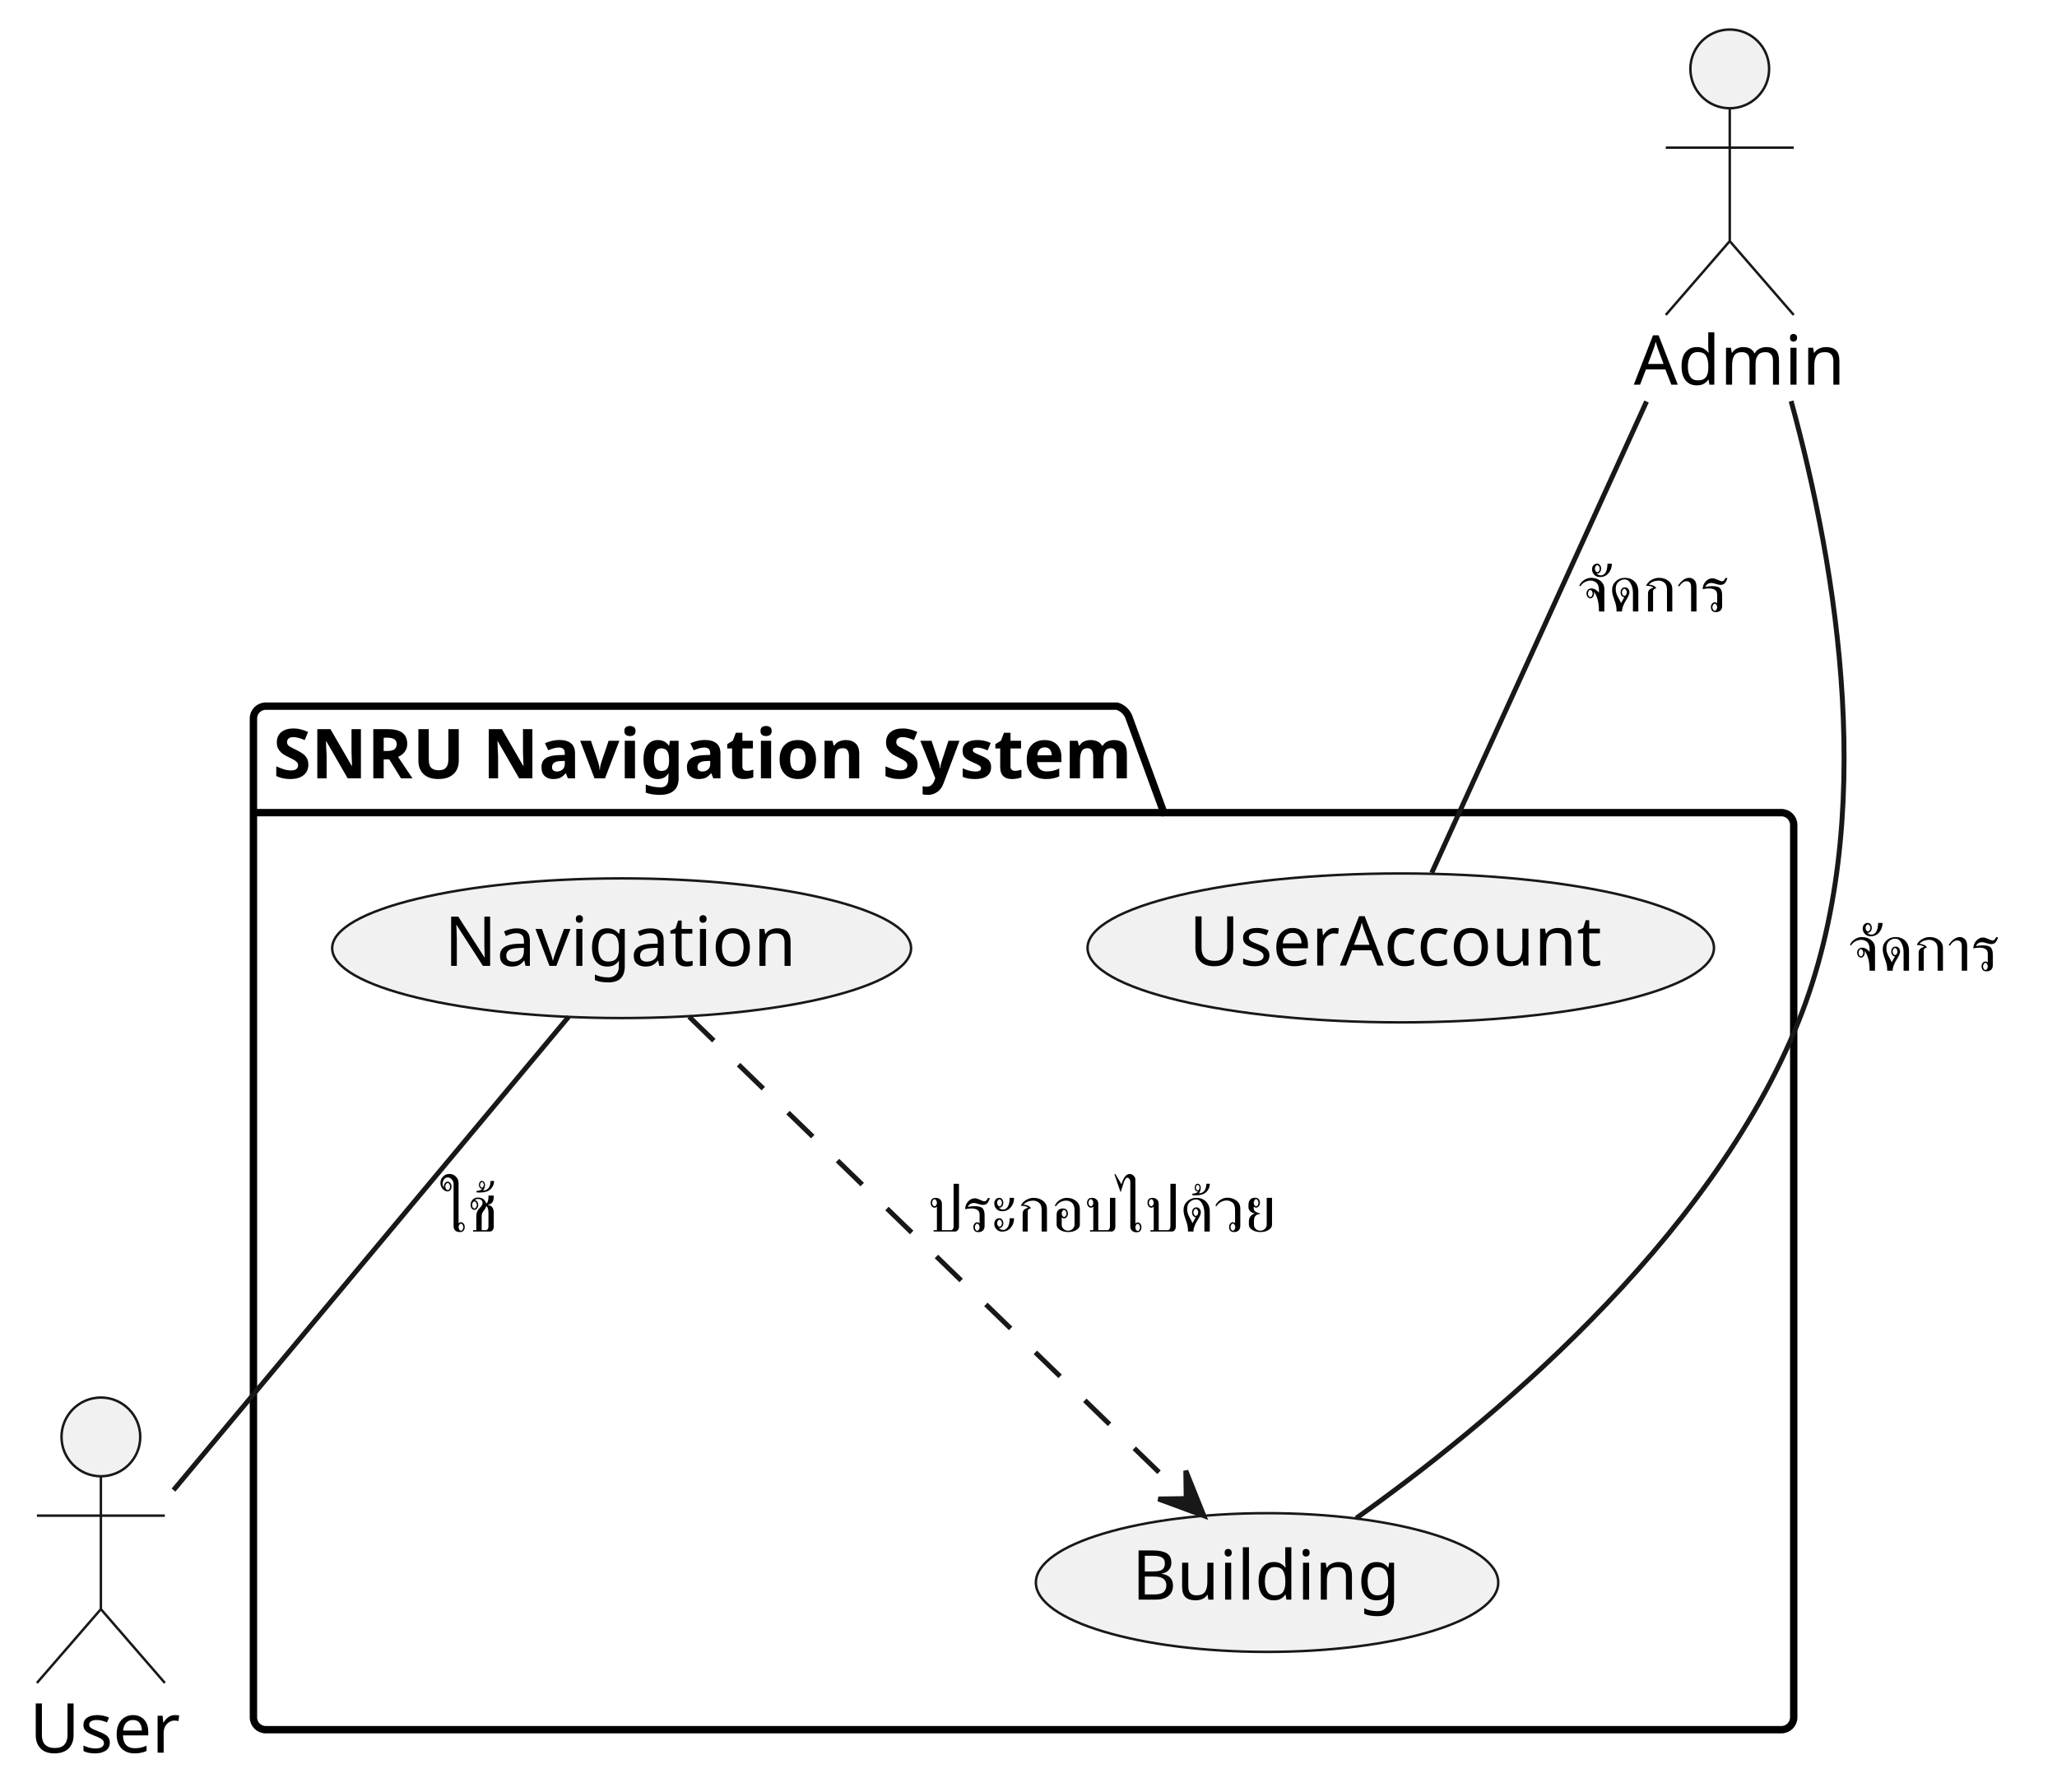
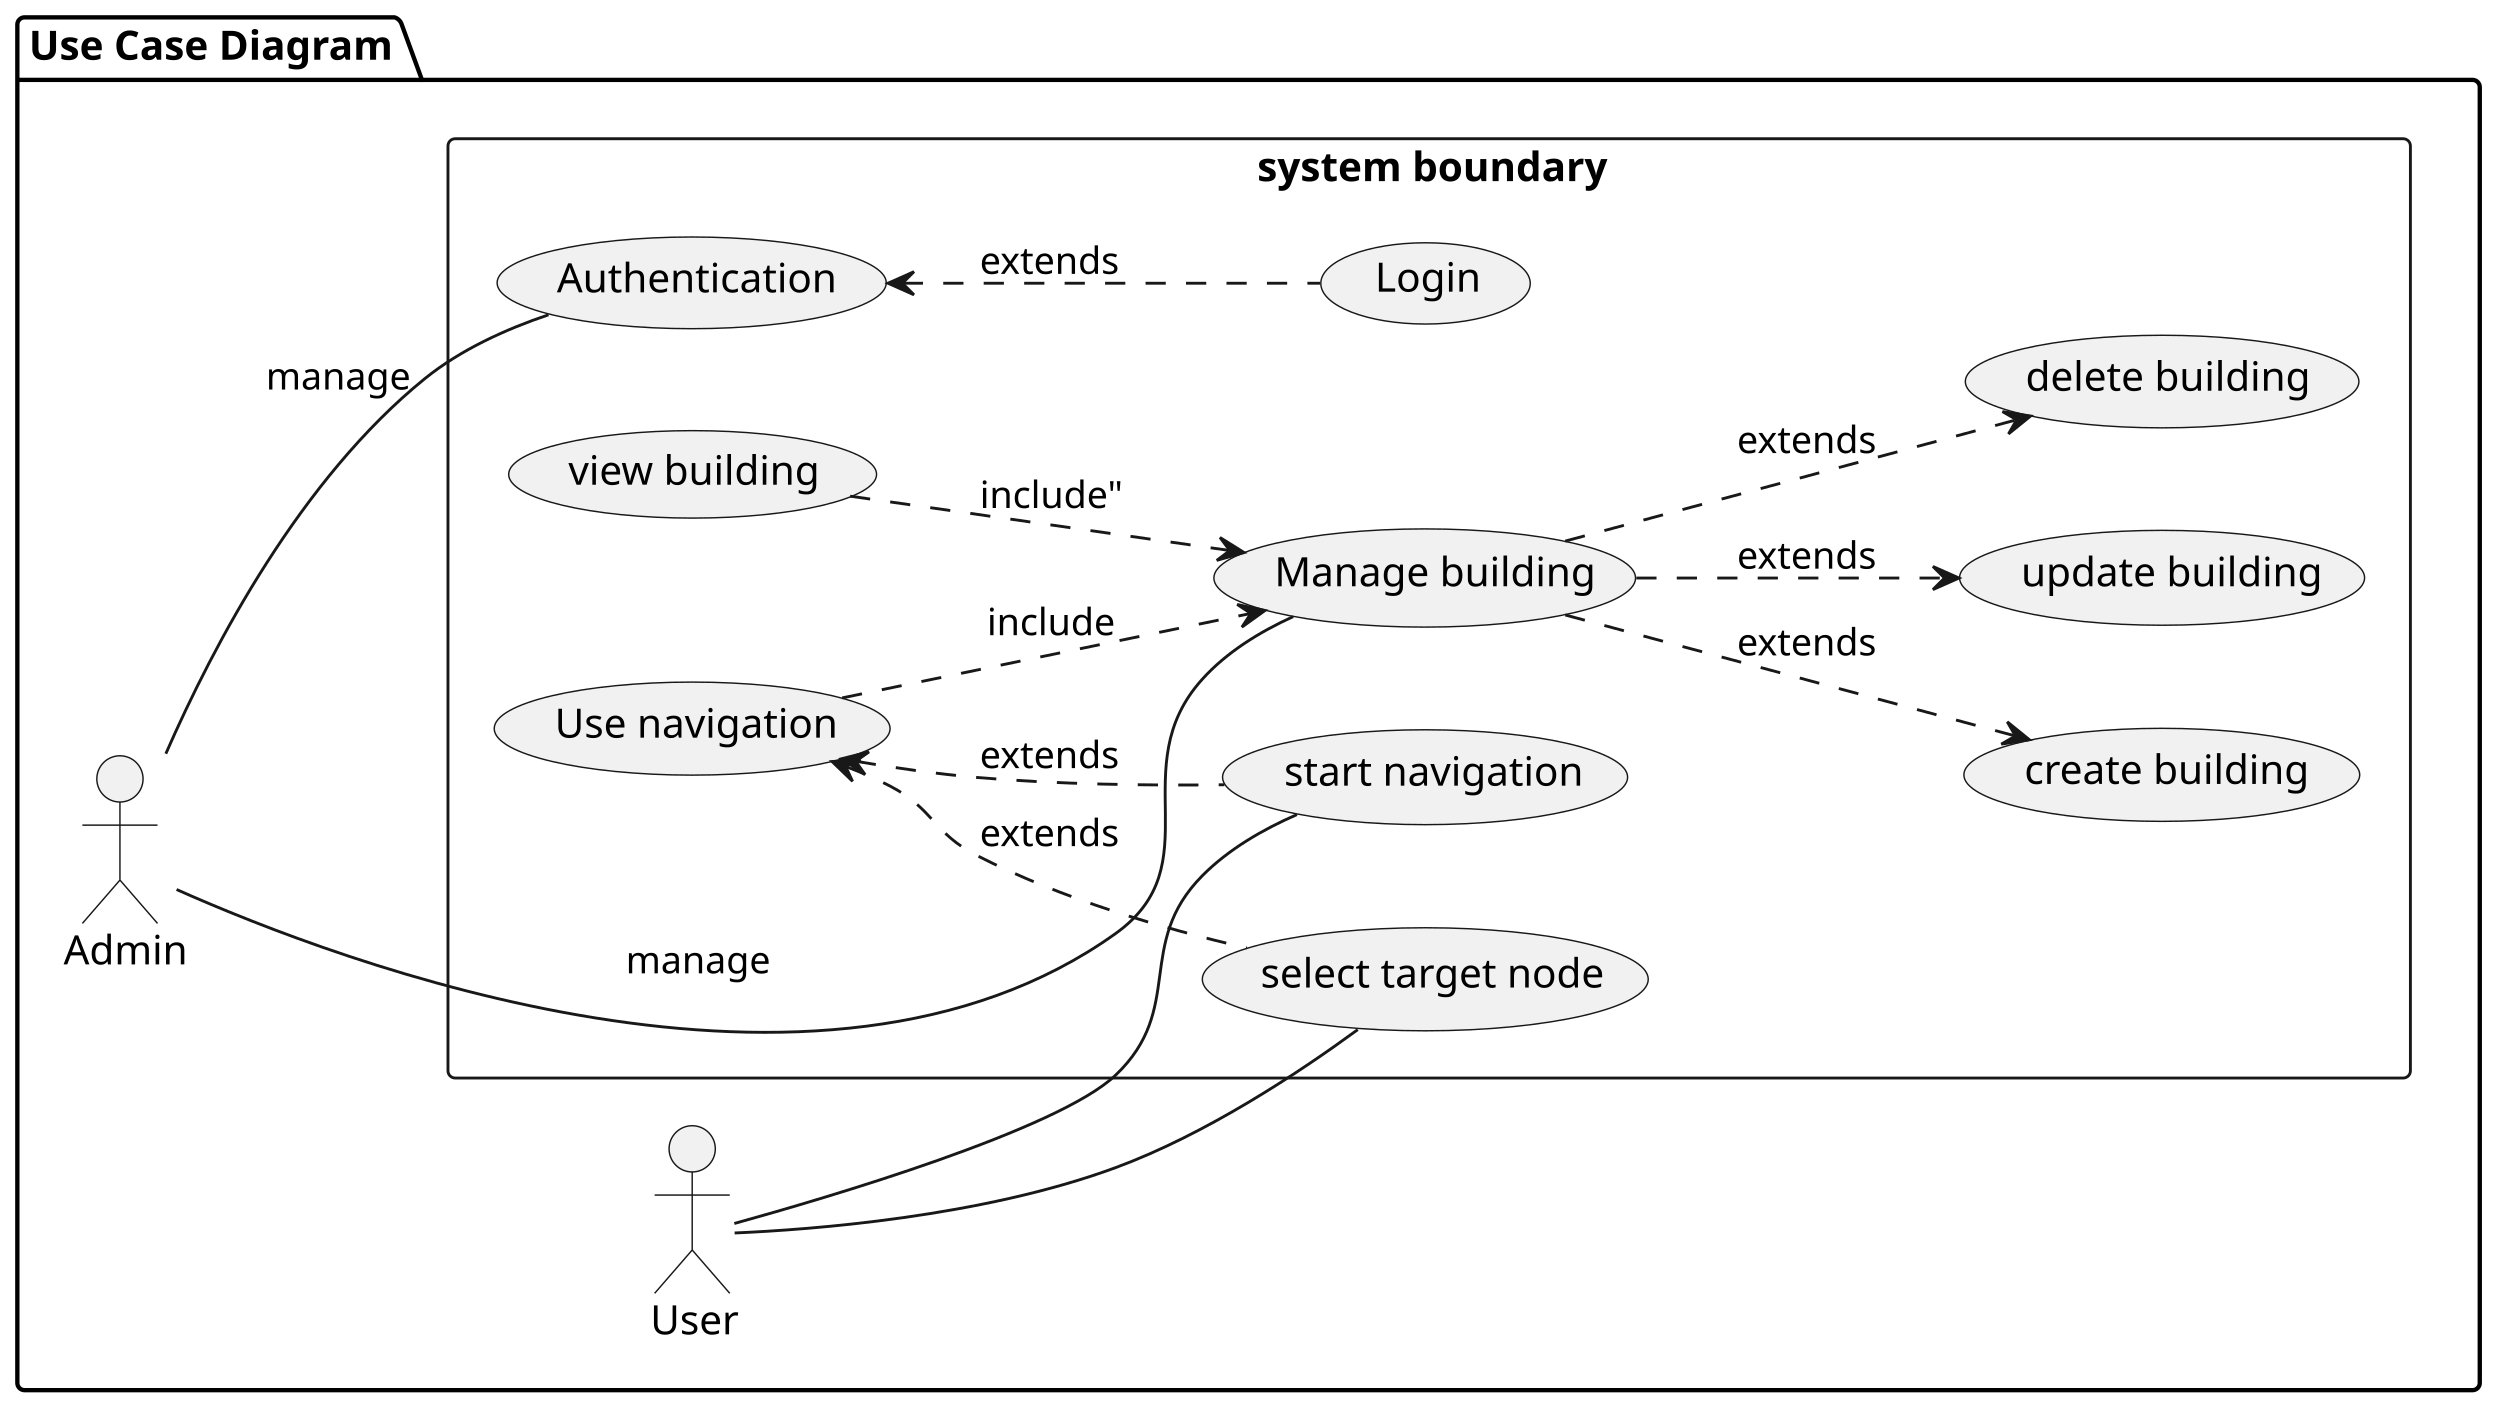
- <svg xmlns="http://www.w3.org/2000/svg" contentStyleType="text/css" height="364px" preserveAspectRatio="none" style="width:418px;height:364px;background:#FFFFFF;" version="1.1" viewBox="0 0 418 364" width="418px" zoomAndPan="magnify">
+ <svg xmlns="http://www.w3.org/2000/svg" contentStyleType="text/css" height="488px" preserveAspectRatio="none" style="width:865px;height:488px;background:#FFFFFF;" version="1.1" viewBox="0 0 865 488" width="865px" zoomAndPan="magnify">
  <defs />
  <g>
-     <g id="cluster_SNRU Navigation System">
-       <path d="M54,143.5 L227,143.5 A3.75,3.75 0 0 1 229.5,146 L236.5,165.141 L362,165.141 A2.5,2.5 0 0 1 364.5,167.641 L364.5,349 A2.5,2.5 0 0 1 362,351.5 L54,351.5 A2.5,2.5 0 0 1 51.5,349 L51.5,146 A2.5,2.5 0 0 1 54,143.5 " fill="none" style="stroke:#000000;stroke-width:1.5;" />
-       <line style="stroke:#000000;stroke-width:1.5;" x1="51.5" x2="236.5" y1="165.141" y2="165.141" />
-       <text fill="#000000" font-family="sans-serif" font-size="14" font-weight="bold" lengthAdjust="spacing" textLength="172" x="55.5" y="158.174">SNRU Navigation System</text>
+     <g id="cluster_Use Case Diagram">
+       <path d="M8.5,6 L136.5,6 A3.75,3.75 0 0 1 139,8.5 L146,27.641 L855.5,27.641 A2.5,2.5 0 0 1 858,30.141 L858,478.5 A2.5,2.5 0 0 1 855.5,481 L8.5,481 A2.5,2.5 0 0 1 6,478.5 L6,8.5 A2.5,2.5 0 0 1 8.5,6 " fill="none" style="stroke:#000000;stroke-width:1.5;" />
+       <line style="stroke:#000000;stroke-width:1.5;" x1="6" x2="146" y1="27.641" y2="27.641" />
+       <text fill="#000000" font-family="sans-serif" font-size="14" font-weight="bold" lengthAdjust="spacing" textLength="127" x="10" y="20.674">Use Case Diagram</text>
+     </g>
+     <g id="cluster_system boundary">
+       <rect fill="none" height="325" rx="2.5" ry="2.5" style="stroke:#181818;stroke-width:1.0;" width="679" x="155" y="48" />
+       <text fill="#000000" font-family="sans-serif" font-size="14" font-weight="bold" lengthAdjust="spacing" textLength="119" x="435" y="62.674">system boundary</text>
+     </g>
+     <g id="elem_Admin">
+       <ellipse cx="41.5" cy="269.5" fill="#F1F1F1" rx="8" ry="8" style="stroke:#181818;stroke-width:0.5;" />
+       <path d="M41.5,277.5 L41.5,304.5 M28.5,285.5 L54.5,285.5 M41.5,304.5 L28.5,319.5 M41.5,304.5 L54.5,319.5 " fill="none" style="stroke:#181818;stroke-width:0.5;" />
+       <text fill="#000000" font-family="sans-serif" font-size="14" lengthAdjust="spacing" textLength="39" x="22" y="333.674">Admin</text>
+     </g>
+     <g id="elem_User">
+       <ellipse cx="239.5" cy="397.5" fill="#F1F1F1" rx="8" ry="8" style="stroke:#181818;stroke-width:0.5;" />
+       <path d="M239.5,405.5 L239.5,432.5 M226.5,413.5 L252.5,413.5 M239.5,432.5 L226.5,447.5 M239.5,432.5 L252.5,447.5 " fill="none" style="stroke:#181818;stroke-width:0.5;" />
+       <text fill="#000000" font-family="sans-serif" font-size="14" lengthAdjust="spacing" textLength="29" x="225" y="461.674">User</text>
    </g>
    <g id="elem_Building">
-       <ellipse cx="257.479" cy="321.595" fill="#F1F1F1" rx="46.979" ry="14.095" style="stroke:#181818;stroke-width:0.5;" />
-       <text fill="#000000" font-family="sans-serif" font-size="14" lengthAdjust="spacing" textLength="50" x="230.012" y="325.07">Building</text>
+       <ellipse cx="492.95" cy="199.99" fill="#F1F1F1" rx="72.95" ry="16.99" style="stroke:#181818;stroke-width:0.5;" />
+       <text fill="#000000" font-family="sans-serif" font-size="14" lengthAdjust="spacing" textLength="104" x="440.95" y="202.843">Manage building</text>
    </g>
    <g id="elem_UserAccount">
-       <ellipse cx="284.648" cy="192.63" fill="#F1F1F1" rx="63.648" ry="15.13" style="stroke:#181818;stroke-width:0.5;" />
-       <text fill="#000000" font-family="sans-serif" font-size="14" lengthAdjust="spacing" textLength="80" x="241.648" y="196.216">UserAccount</text>
+       <ellipse cx="239.322" cy="97.864" fill="#F1F1F1" rx="67.322" ry="15.864" style="stroke:#181818;stroke-width:0.5;" />
+       <text fill="#000000" font-family="sans-serif" font-size="14" lengthAdjust="spacing" textLength="90" x="192.673" y="101.148">Authentication</text>
+     </g>
+     <g id="elem_Login">
+       <ellipse cx="493.234" cy="98.06" fill="#F1F1F1" rx="36.234" ry="14.06" style="stroke:#181818;stroke-width:0.5;" />
+       <text fill="#000000" font-family="sans-serif" font-size="14" lengthAdjust="spacing" textLength="35" x="475.734" y="100.913">Login</text>
    </g>
    <g id="elem_Navigation">
-       <ellipse cx="126.318" cy="192.693" fill="#F1F1F1" rx="58.818" ry="14.193" style="stroke:#181818;stroke-width:0.5;" />
-       <text fill="#000000" font-family="sans-serif" font-size="14" lengthAdjust="spacing" textLength="66" x="90.318" y="196.28">Navigation</text>
+       <ellipse cx="239.485" cy="252.097" fill="#F1F1F1" rx="68.485" ry="16.097" style="stroke:#181818;stroke-width:0.5;" />
+       <text fill="#000000" font-family="sans-serif" font-size="14" lengthAdjust="spacing" textLength="93" x="191.933" y="255.233">Use navigation</text>
    </g>
-     <g id="elem_Admin">
-       <ellipse cx="351.5" cy="14" fill="#F1F1F1" rx="8" ry="8" style="stroke:#181818;stroke-width:0.5;" />
-       <path d="M351.5,22 L351.5,49 M338.5,30 L364.5,30 M351.5,49 L338.5,64 M351.5,49 L364.5,64 " fill="none" style="stroke:#181818;stroke-width:0.5;" />
-       <text fill="#000000" font-family="sans-serif" font-size="14" lengthAdjust="spacing" textLength="39" x="332" y="78.174">Admin</text>
+     <g id="elem_selectTargetNodeNavigation">
+       <ellipse cx="493.148" cy="338.83" fill="#F1F1F1" rx="77.148" ry="17.83" style="stroke:#181818;stroke-width:0.5;" />
+       <text fill="#000000" font-family="sans-serif" font-size="14" lengthAdjust="spacing" textLength="114" x="436.148" y="341.683">select target node</text>
    </g>
-     <g id="elem_User">
-       <ellipse cx="20.5" cy="292" fill="#F1F1F1" rx="8" ry="8" style="stroke:#181818;stroke-width:0.5;" />
-       <path d="M20.5,300 L20.5,327 M7.5,308 L33.5,308 M20.5,327 L7.5,342 M20.5,327 L33.5,342 " fill="none" style="stroke:#181818;stroke-width:0.5;" />
-       <text fill="#000000" font-family="sans-serif" font-size="14" lengthAdjust="spacing" textLength="29" x="6" y="356.174">User</text>
+     <g id="elem_startNodeNavigation">
+       <ellipse cx="493.078" cy="268.916" fill="#F1F1F1" rx="70.078" ry="16.416" style="stroke:#181818;stroke-width:0.5;" />
+       <text fill="#000000" font-family="sans-serif" font-size="14" lengthAdjust="spacing" textLength="97" x="444.29" y="271.849">start navigation</text>
+     </g>
+     <g id="elem_viewBuilding">
+       <ellipse cx="239.648" cy="164.13" fill="#F1F1F1" rx="63.648" ry="15.13" style="stroke:#181818;stroke-width:0.5;" />
+       <text fill="#000000" font-family="sans-serif" font-size="14" lengthAdjust="spacing" textLength="80" x="196.648" y="167.716">view building</text>
+     </g>
+     <g id="elem_createBuilding">
+       <ellipse cx="747.985" cy="268.097" fill="#F1F1F1" rx="68.485" ry="16.097" style="stroke:#181818;stroke-width:0.5;" />
+       <text fill="#000000" font-family="sans-serif" font-size="14" lengthAdjust="spacing" textLength="93" x="700.433" y="271.233">create building</text>
+     </g>
+     <g id="elem_updateBuilding">
+       <ellipse cx="748.078" cy="199.916" fill="#F1F1F1" rx="70.078" ry="16.416" style="stroke:#181818;stroke-width:0.5;" />
+       <text fill="#000000" font-family="sans-serif" font-size="14" lengthAdjust="spacing" textLength="97" x="699.29" y="202.849">update building</text>
+     </g>
+     <g id="elem_deleteBuilding">
+       <ellipse cx="748.094" cy="132.019" fill="#F1F1F1" rx="68.094" ry="16.019" style="stroke:#181818;stroke-width:0.5;" />
+       <text fill="#000000" font-family="sans-serif" font-size="14" lengthAdjust="spacing" textLength="92" x="700.846" y="135.204">delete building</text>
+     </g>
+     <g id="link_UserAccount_Login">
+       <path d="M312.36,98 C359.65,98 419.49,98 456.76,98 " fill="none" id="UserAccount-backto-Login" style="stroke:#181818;stroke-width:1.0;stroke-dasharray:7.0,7.0;" />
+       <polygon fill="#181818" points="307.24,98,316.24,102,312.24,98,316.24,94,307.24,98" style="stroke:#181818;stroke-width:1.0;" />
+       <text fill="#000000" font-family="sans-serif" font-size="13" lengthAdjust="spacing" textLength="46" x="339" y="94.769">extends</text>
    </g>
    <g id="link_Admin_UserAccount">
-       <path d="M334.59,81.59 C320.4,112.72 300.9,155.51 290.94,177.38 " fill="none" id="Admin-UserAccount" style="stroke:#181818;stroke-width:1.0;" />
-       <text fill="#000000" font-family="sans-serif" font-size="13" lengthAdjust="spacing" textLength="35" x="320.5" y="124.269">จัดการ</text>
+       <path d="M57.38,260.78 C73.95,222.91 104.14,165.68 147,131 C159.34,121.02 174.96,113.91 189.78,108.92 " fill="none" id="Admin-UserAccount" style="stroke:#181818;stroke-width:1.0;" />
+       <text fill="#000000" font-family="sans-serif" font-size="13" lengthAdjust="spacing" textLength="46" x="92" y="134.769">manage</text>
    </g>
    <g id="link_Admin_Building">
-       <path d="M363.97,81.51 C373.3,115.5 381.89,166.64 365.5,207.5 C347.32,252.84 301.31,290.28 275.6,308.52 " fill="none" id="Admin-Building" style="stroke:#181818;stroke-width:1.0;" />
-       <text fill="#000000" font-family="sans-serif" font-size="13" lengthAdjust="spacing" textLength="35" x="375.5" y="197.269">จัดการ</text>
-     </g>
-     <g id="link_Navigation_User">
-       <path d="M115.56,206.61 C96.41,229.55 56.82,276.99 35.26,302.81 " fill="none" id="Navigation-User" style="stroke:#181818;stroke-width:1.0;" />
-       <text fill="#000000" font-family="sans-serif" font-size="13" lengthAdjust="spacing" textLength="14" x="89.5" y="250.269">ใช้</text>
+       <path d="M61.1,307.77 C116.59,332.5 283.42,396.41 386,323 C419.6,298.95 388.32,265.68 416,235 C424.46,225.62 435.95,218.57 447.43,213.35 " fill="none" id="Admin-Building" style="stroke:#181818;stroke-width:1.0;" />
+       <text fill="#000000" font-family="sans-serif" font-size="13" lengthAdjust="spacing" textLength="46" x="216.5" y="336.769">manage</text>
    </g>
    <g id="link_Navigation_Building">
-       <path d="M140.03,206.61 C164.2,230.05 214.74,279.05 240.95,304.45 " fill="none" id="Navigation-to-Building" style="stroke:#181818;stroke-width:1.0;stroke-dasharray:7.0,7.0;" />
-       <polygon fill="#181818" points="244.63,308.02,240.965,298.878,241.045,304.535,235.388,304.615,244.63,308.02" style="stroke:#181818;stroke-width:1.0;" />
-       <text fill="#000000" font-family="sans-serif" font-size="13" lengthAdjust="spacing" textLength="81" x="188.5" y="250.269">ประกอบไปด้วย</text>
+       <path d="M291.39,241.48 C332.3,233.02 389.83,221.12 432.8,212.24 " fill="none" id="Navigation-to-Building" style="stroke:#181818;stroke-width:1.0;stroke-dasharray:7.0,7.0;" />
+       <polygon fill="#181818" points="437.7,211.23,428.075,209.143,432.804,212.246,429.701,216.976,437.7,211.23" style="stroke:#181818;stroke-width:1.0;" />
+       <text fill="#000000" font-family="sans-serif" font-size="13" lengthAdjust="spacing" textLength="41" x="341.5" y="219.769">include</text>
+     </g>
+     <g id="link_Navigation_selectTargetNodeNavigation">
+       <path d="M292.75,265.25 C298.02,267.24 303.19,269.49 308,272 C323.13,279.91 322.8,288.21 338,296 C367.15,310.94 402.15,321.24 431.41,328.01 " fill="none" id="Navigation-backto-selectTargetNodeNavigation" style="stroke:#181818;stroke-width:1.0;stroke-dasharray:7.0,7.0;" />
+       <polygon fill="#181818" points="287.9,263.49,294.985,270.332,292.597,265.203,297.726,262.816,287.9,263.49" style="stroke:#181818;stroke-width:1.0;" />
+       <text fill="#000000" font-family="sans-serif" font-size="13" lengthAdjust="spacing" textLength="46" x="339" y="292.769">extends</text>
+     </g>
+     <g id="link_Navigation_startNodeNavigation">
+       <path d="M296.12,263.4 C309.75,265.73 324.35,267.82 338,269 C365.97,271.42 396.9,271.85 423.66,271.53 " fill="none" id="Navigation-backto-startNodeNavigation" style="stroke:#181818;stroke-width:1.0;stroke-dasharray:7.0,7.0;" />
+       <polygon fill="#181818" points="291.14,262.54,299.322,268.023,296.066,263.397,300.692,260.141,291.14,262.54" style="stroke:#181818;stroke-width:1.0;" />
+       <text fill="#000000" font-family="sans-serif" font-size="13" lengthAdjust="spacing" textLength="46" x="339" y="265.769">extends</text>
+     </g>
+     <g id="link_viewBuilding_Building">
+       <path d="M294.14,171.68 C332.47,177.16 384.28,184.58 425.27,190.45 " fill="none" id="viewBuilding-to-Building" style="stroke:#181818;stroke-width:1.0;stroke-dasharray:7.0,7.0;" />
+       <polygon fill="#181818" points="430.47,191.19,422.118,185.971,425.519,190.491,420.999,193.892,430.47,191.19" style="stroke:#181818;stroke-width:1.0;" />
+       <text fill="#000000" font-family="sans-serif" font-size="13" lengthAdjust="spacing" textLength="46" x="339" y="175.769">include"</text>
+     </g>
+     <g id="link_Building_createBuilding">
+       <path d="M541.59,212.79 C586.06,224.74 652.19,242.52 697.33,254.65 " fill="none" id="Building-to-createBuilding" style="stroke:#181818;stroke-width:1.0;stroke-dasharray:7.0,7.0;" />
+       <polygon fill="#181818" points="702.17,255.95,694.519,249.748,697.342,254.65,692.44,257.473,702.17,255.95" style="stroke:#181818;stroke-width:1.0;" />
+       <text fill="#000000" font-family="sans-serif" font-size="13" lengthAdjust="spacing" textLength="46" x="601" y="226.769">extends</text>
+     </g>
+     <g id="link_Building_updateBuilding">
+       <path d="M566.16,200 C599.43,200 638.9,200 672.46,200 " fill="none" id="Building-to-updateBuilding" style="stroke:#181818;stroke-width:1.0;stroke-dasharray:7.0,7.0;" />
+       <polygon fill="#181818" points="677.79,200,668.79,196,672.79,200,668.79,204,677.79,200" style="stroke:#181818;stroke-width:1.0;" />
+       <text fill="#000000" font-family="sans-serif" font-size="13" lengthAdjust="spacing" textLength="46" x="601" y="196.769">extends</text>
+     </g>
+     <g id="link_Building_deleteBuilding">
+       <path d="M541.59,187.21 C586.2,175.22 652.6,157.37 697.75,145.24 " fill="none" id="Building-to-deleteBuilding" style="stroke:#181818;stroke-width:1.0;stroke-dasharray:7.0,7.0;" />
+       <polygon fill="#181818" points="702.59,143.94,692.86,142.417,697.762,145.24,694.939,150.142,702.59,143.94" style="stroke:#181818;stroke-width:1.0;" />
+       <text fill="#000000" font-family="sans-serif" font-size="13" lengthAdjust="spacing" textLength="46" x="601" y="156.769">extends</text>
+     </g>
+     <g id="link_User_startNodeNavigation">
+       <path d="M254.07,423.33 C286.29,414.41 366.15,390.9 386,372 C410.21,348.94 392.48,326.77 416,303 C425.05,293.86 436.99,286.96 448.72,281.85 " fill="none" id="User-startNodeNavigation" style="stroke:#181818;stroke-width:1.0;" />
+     </g>
+     <g id="link_User_selectTargetNodeNavigation">
+       <path d="M254.18,426.61 C280.51,425.48 339.69,421.08 386,404 C417.19,392.49 449.21,371.31 469.78,356.25 " fill="none" id="User-selectTargetNodeNavigation" style="stroke:#181818;stroke-width:1.0;" />
    </g>
  </g>
</svg>
